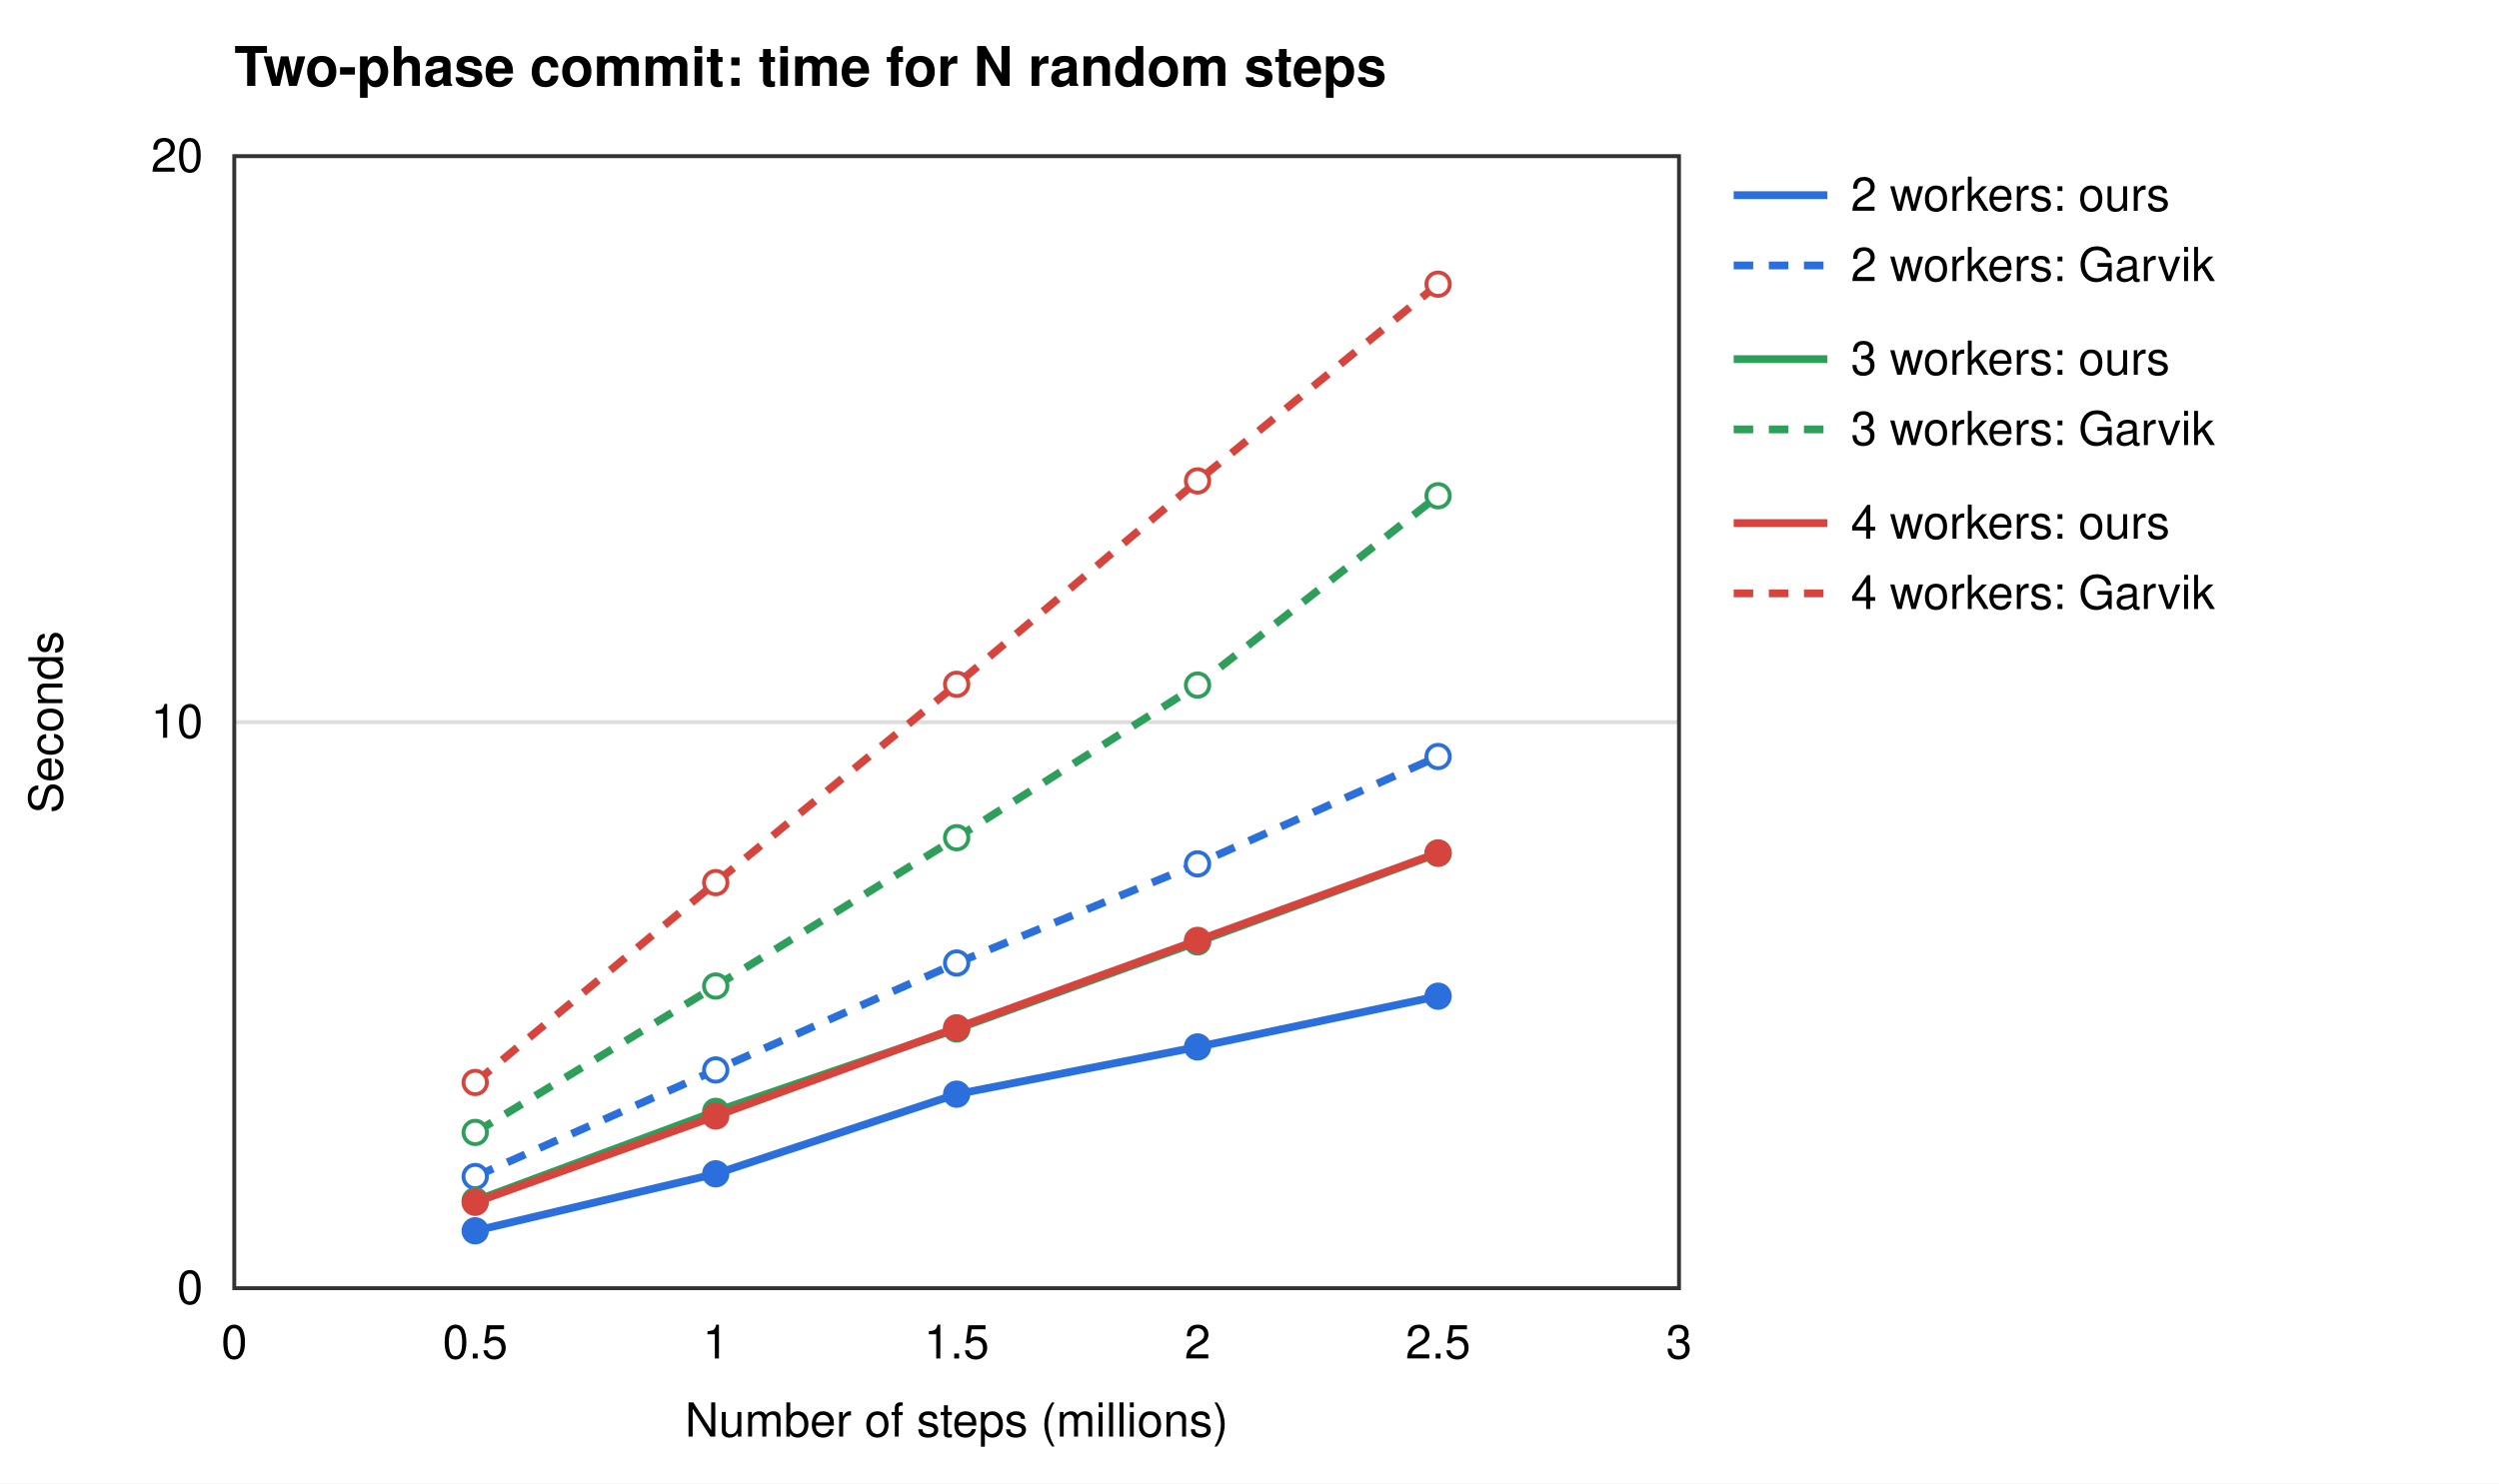
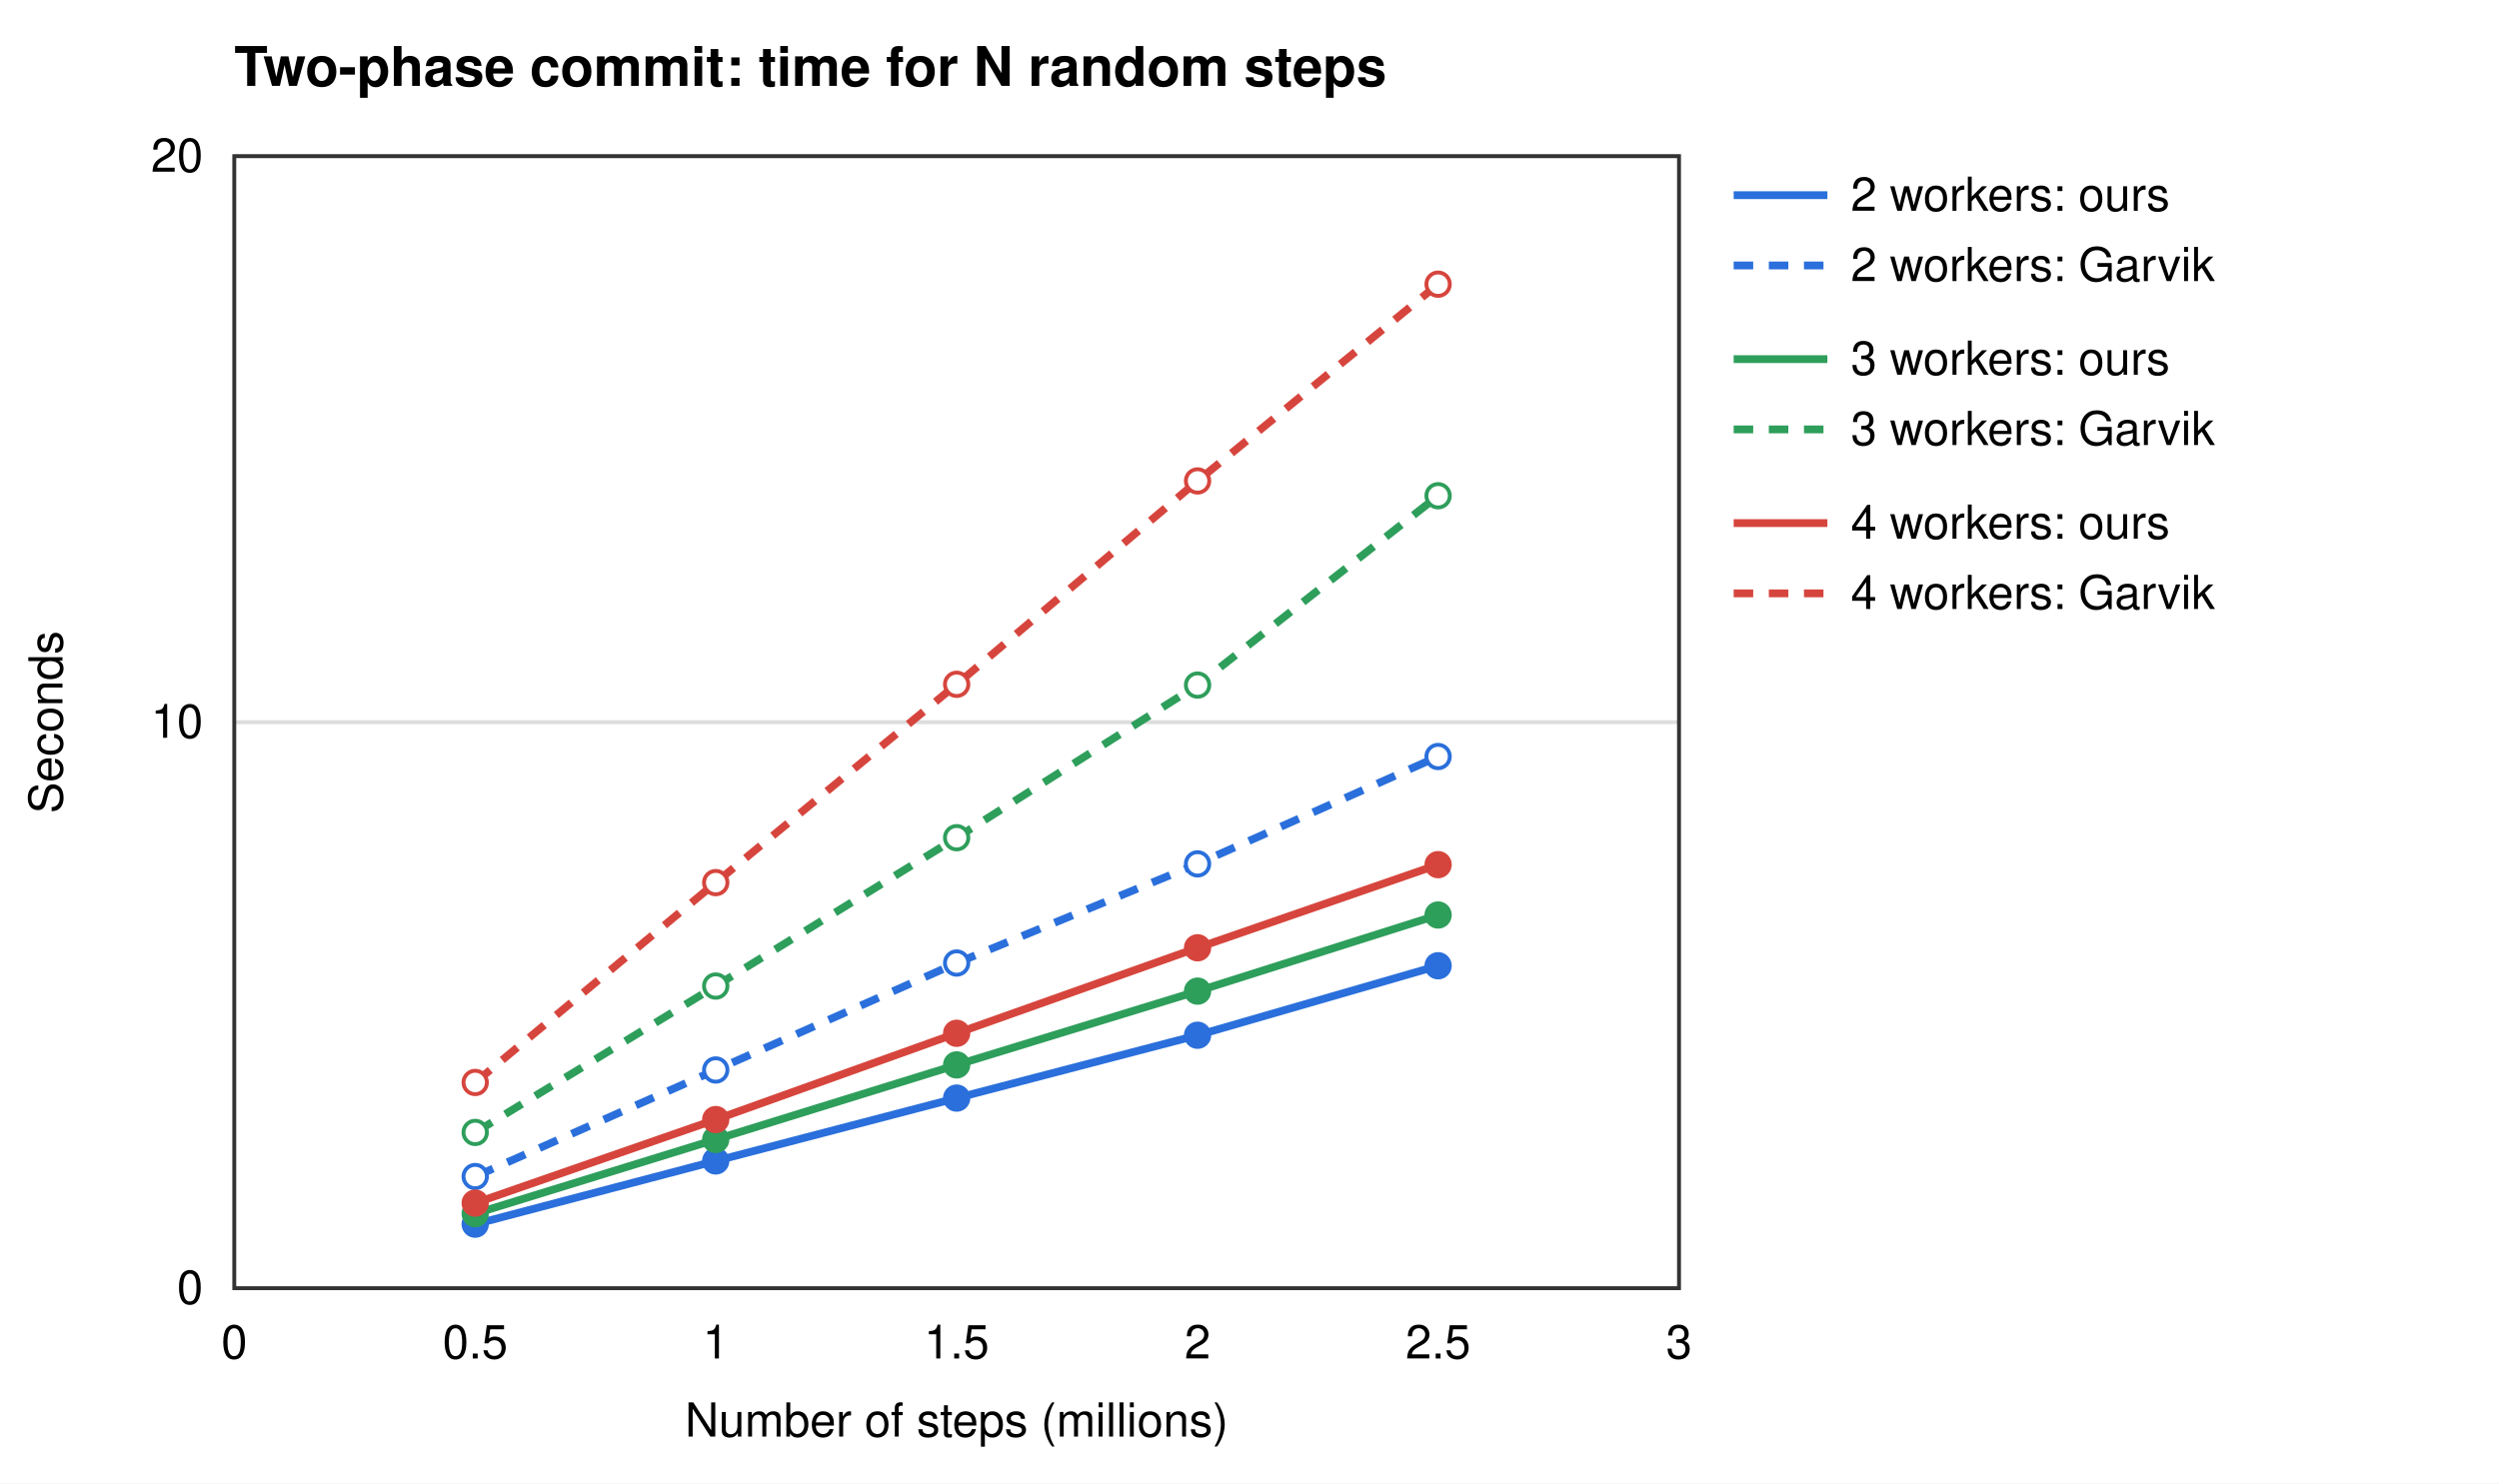
<svg xmlns="http://www.w3.org/2000/svg" viewBox="0 0 640 380" font-family="Helvetica, Arial, sans-serif" font-size="12">
  <rect width="100%" height="100%" fill="white" />
  <text x="60" y="22" font-size="14" font-weight="bold">Two-phase commit: time for N random steps</text>
  <line x1="60" x2="430" y1="330.0" y2="330.0" stroke="#ddd" />
  <text x="52" y="334.0" text-anchor="end">0</text>
  <line x1="60" x2="430" y1="185.0" y2="185.0" stroke="#ddd" />
  <text x="52" y="189.0" text-anchor="end">10</text>
  <line x1="60" x2="430" y1="40.0" y2="40.0" stroke="#ddd" />
  <text x="52" y="44.0" text-anchor="end">20</text>
  <text x="60.0" y="348" text-anchor="middle">0</text>
  <text x="121.7" y="348" text-anchor="middle">0.5</text>
  <text x="183.3" y="348" text-anchor="middle">1</text>
  <text x="245.0" y="348" text-anchor="middle">1.5</text>
  <text x="306.7" y="348" text-anchor="middle">2</text>
  <text x="368.3" y="348" text-anchor="middle">2.5</text>
  <text x="430.0" y="348" text-anchor="middle">3</text>
  <rect x="60" y="40" width="370" height="290" fill="none" stroke="#333" />
  <text x="245.0" y="368" text-anchor="middle">Number of steps (millions)</text>
  <text transform="translate(16 185.0) rotate(-90)" text-anchor="middle">Seconds</text>
-   <polyline points="121.7,315.3 183.3,300.7 245.0,280.3 306.7,268.2 368.3,255.2" fill="none" stroke="#2a6fdb" stroke-width="2" />
-   <circle cx="121.7" cy="315.3" r="3" fill="#2a6fdb" stroke="#2a6fdb" />
-   <circle cx="183.3" cy="300.7" r="3" fill="#2a6fdb" stroke="#2a6fdb" />
-   <circle cx="245.0" cy="280.3" r="3" fill="#2a6fdb" stroke="#2a6fdb" />
-   <circle cx="306.7" cy="268.2" r="3" fill="#2a6fdb" stroke="#2a6fdb" />
-   <circle cx="368.3" cy="255.2" r="3" fill="#2a6fdb" stroke="#2a6fdb" />
+   <polyline points="121.7,313.6 183.3,297.4 245.0,281.3 306.7,265.2 368.3,247.4" fill="none" stroke="#2a6fdb" stroke-width="2" />
+   <circle cx="121.7" cy="313.6" r="3" fill="#2a6fdb" stroke="#2a6fdb" />
+   <circle cx="183.3" cy="297.4" r="3" fill="#2a6fdb" stroke="#2a6fdb" />
+   <circle cx="245.0" cy="281.3" r="3" fill="#2a6fdb" stroke="#2a6fdb" />
+   <circle cx="306.7" cy="265.2" r="3" fill="#2a6fdb" stroke="#2a6fdb" />
+   <circle cx="368.3" cy="247.4" r="3" fill="#2a6fdb" stroke="#2a6fdb" />
  <polyline points="121.7,301.4 183.3,274.1 245.0,246.7 306.7,221.3 368.3,193.8" fill="none" stroke="#2a6fdb" stroke-width="2" stroke-dasharray="5 4" />
  <circle cx="121.7" cy="301.4" r="3" fill="white" stroke="#2a6fdb" />
  <circle cx="183.3" cy="274.1" r="3" fill="white" stroke="#2a6fdb" />
  <circle cx="245.0" cy="246.7" r="3" fill="white" stroke="#2a6fdb" />
  <circle cx="306.7" cy="221.3" r="3" fill="white" stroke="#2a6fdb" />
  <circle cx="368.3" cy="193.8" r="3" fill="white" stroke="#2a6fdb" />
  <line x1="444" x2="468" y1="50" y2="50" stroke="#2a6fdb" stroke-width="2" />
  <text x="474" y="54">2 workers: ours</text>
  <line x1="444" x2="468" y1="68" y2="68" stroke="#2a6fdb" stroke-width="2" stroke-dasharray="5 4" />
  <text x="474" y="72">2 workers: Garvik</text>
-   <polyline points="121.7,307.6 183.3,284.7 245.0,263.6 306.7,241.3 368.3,218.6" fill="none" stroke="#2e9e5b" stroke-width="2" />
-   <circle cx="121.7" cy="307.6" r="3" fill="#2e9e5b" stroke="#2e9e5b" />
-   <circle cx="183.3" cy="284.7" r="3" fill="#2e9e5b" stroke="#2e9e5b" />
-   <circle cx="245.0" cy="263.6" r="3" fill="#2e9e5b" stroke="#2e9e5b" />
-   <circle cx="306.7" cy="241.3" r="3" fill="#2e9e5b" stroke="#2e9e5b" />
-   <circle cx="368.3" cy="218.6" r="3" fill="#2e9e5b" stroke="#2e9e5b" />
+   <polyline points="121.7,310.9 183.3,291.9 245.0,272.8 306.7,253.9 368.3,234.4" fill="none" stroke="#2e9e5b" stroke-width="2" />
+   <circle cx="121.7" cy="310.9" r="3" fill="#2e9e5b" stroke="#2e9e5b" />
+   <circle cx="183.3" cy="291.9" r="3" fill="#2e9e5b" stroke="#2e9e5b" />
+   <circle cx="245.0" cy="272.8" r="3" fill="#2e9e5b" stroke="#2e9e5b" />
+   <circle cx="306.7" cy="253.9" r="3" fill="#2e9e5b" stroke="#2e9e5b" />
+   <circle cx="368.3" cy="234.4" r="3" fill="#2e9e5b" stroke="#2e9e5b" />
  <polyline points="121.7,290.1 183.3,252.6 245.0,214.6 306.7,175.5 368.3,127.0" fill="none" stroke="#2e9e5b" stroke-width="2" stroke-dasharray="5 4" />
  <circle cx="121.7" cy="290.1" r="3" fill="white" stroke="#2e9e5b" />
  <circle cx="183.3" cy="252.6" r="3" fill="white" stroke="#2e9e5b" />
  <circle cx="245.0" cy="214.6" r="3" fill="white" stroke="#2e9e5b" />
  <circle cx="306.7" cy="175.5" r="3" fill="white" stroke="#2e9e5b" />
  <circle cx="368.3" cy="127.0" r="3" fill="white" stroke="#2e9e5b" />
  <line x1="444" x2="468" y1="92" y2="92" stroke="#2e9e5b" stroke-width="2" />
  <text x="474" y="96">3 workers: ours</text>
  <line x1="444" x2="468" y1="110" y2="110" stroke="#2e9e5b" stroke-width="2" stroke-dasharray="5 4" />
  <text x="474" y="114">3 workers: Garvik</text>
-   <polyline points="121.7,308.0 183.3,285.9 245.0,263.3 306.7,240.9 368.3,218.5" fill="none" stroke="#d6453d" stroke-width="2" />
-   <circle cx="121.7" cy="308.0" r="3" fill="#d6453d" stroke="#d6453d" />
-   <circle cx="183.3" cy="285.9" r="3" fill="#d6453d" stroke="#d6453d" />
-   <circle cx="245.0" cy="263.3" r="3" fill="#d6453d" stroke="#d6453d" />
-   <circle cx="306.7" cy="240.9" r="3" fill="#d6453d" stroke="#d6453d" />
-   <circle cx="368.3" cy="218.5" r="3" fill="#d6453d" stroke="#d6453d" />
+   <polyline points="121.7,308.2 183.3,286.8 245.0,264.7 306.7,242.8 368.3,221.5" fill="none" stroke="#d6453d" stroke-width="2" />
+   <circle cx="121.7" cy="308.2" r="3" fill="#d6453d" stroke="#d6453d" />
+   <circle cx="183.3" cy="286.8" r="3" fill="#d6453d" stroke="#d6453d" />
+   <circle cx="245.0" cy="264.7" r="3" fill="#d6453d" stroke="#d6453d" />
+   <circle cx="306.7" cy="242.8" r="3" fill="#d6453d" stroke="#d6453d" />
+   <circle cx="368.3" cy="221.5" r="3" fill="#d6453d" stroke="#d6453d" />
  <polyline points="121.7,277.3 183.3,226.1 245.0,175.3 306.7,123.2 368.3,72.8" fill="none" stroke="#d6453d" stroke-width="2" stroke-dasharray="5 4" />
  <circle cx="121.7" cy="277.3" r="3" fill="white" stroke="#d6453d" />
  <circle cx="183.3" cy="226.1" r="3" fill="white" stroke="#d6453d" />
  <circle cx="245.0" cy="175.3" r="3" fill="white" stroke="#d6453d" />
  <circle cx="306.7" cy="123.2" r="3" fill="white" stroke="#d6453d" />
  <circle cx="368.3" cy="72.8" r="3" fill="white" stroke="#d6453d" />
  <line x1="444" x2="468" y1="134" y2="134" stroke="#d6453d" stroke-width="2" />
  <text x="474" y="138">4 workers: ours</text>
  <line x1="444" x2="468" y1="152" y2="152" stroke="#d6453d" stroke-width="2" stroke-dasharray="5 4" />
  <text x="474" y="156">4 workers: Garvik</text>
</svg>
